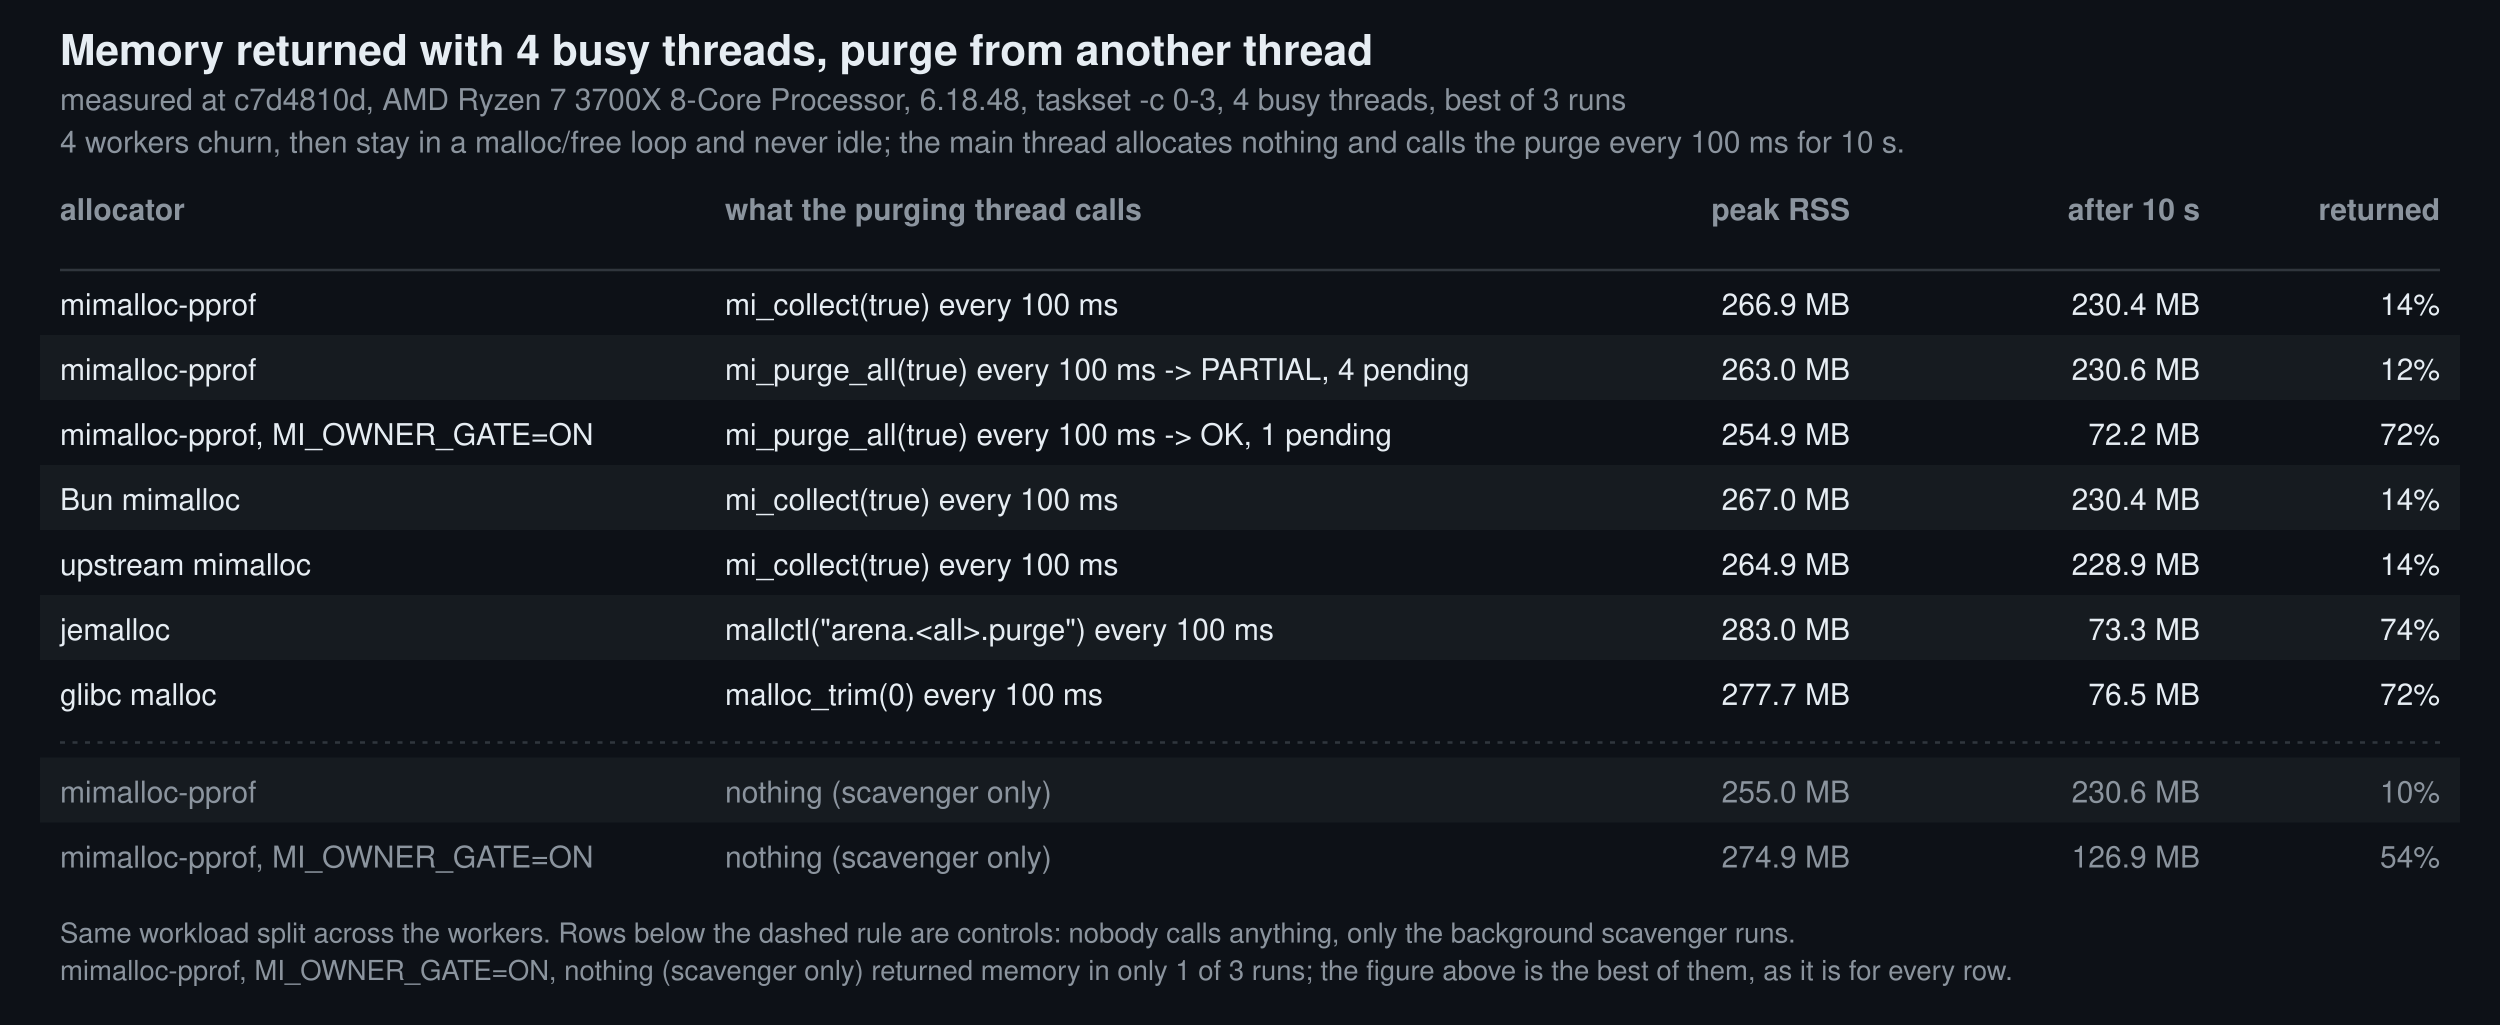
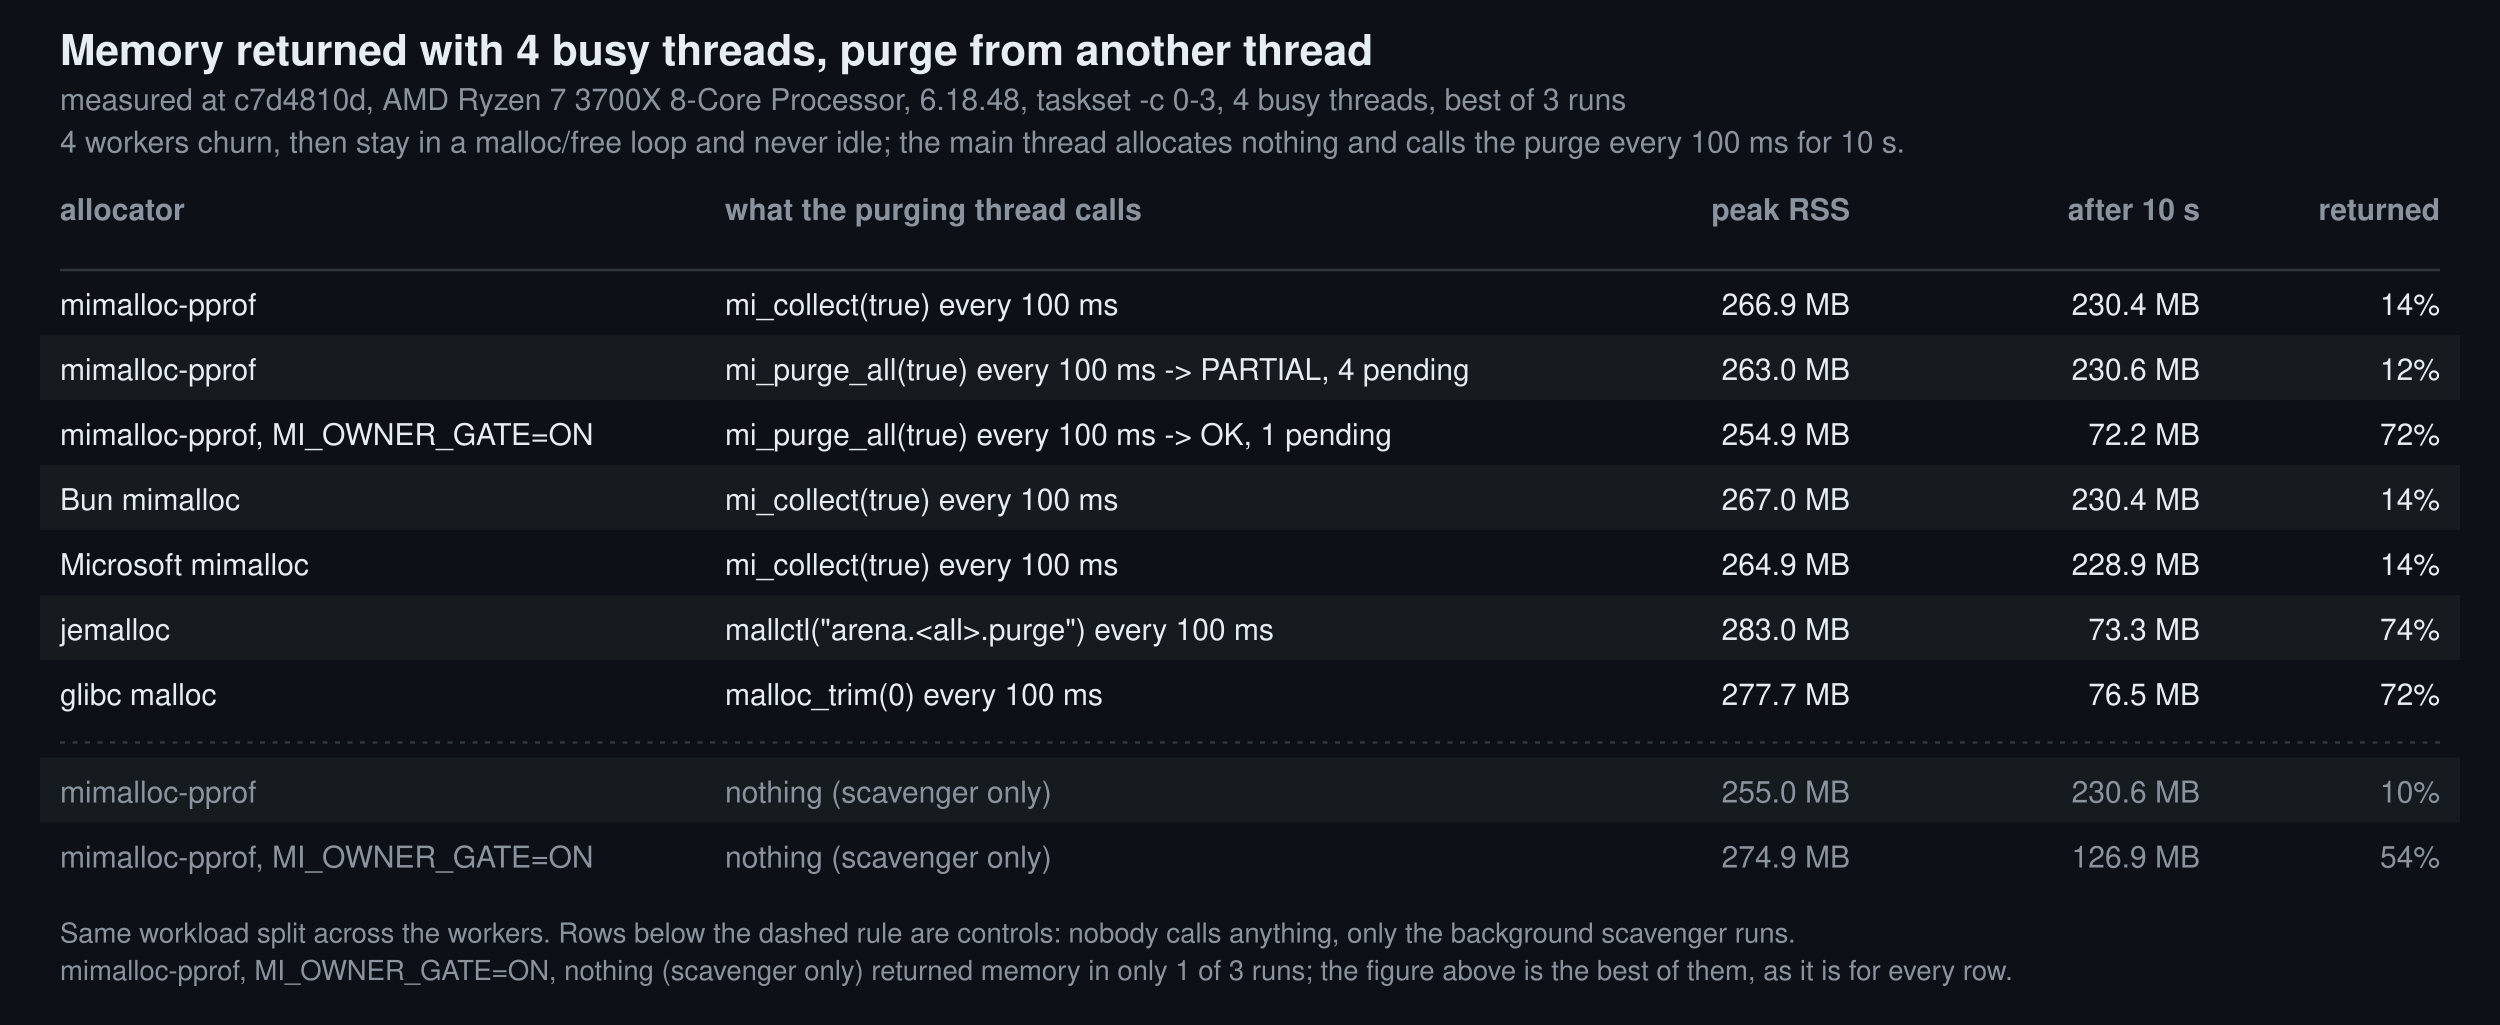
<svg xmlns="http://www.w3.org/2000/svg" viewBox="0 0 1000 410" width="1000" height="410" role="img" aria-label="Peak RSS, RSS after 10 s with 4 busy threads and a purge from another thread, and percent returned, per allocator">
  <rect width="1000" height="410" fill="#0d1117" />
  <g font-family="-apple-system,BlinkMacSystemFont,Segoe UI,Helvetica,Arial,sans-serif">
    <text x="24" y="26" font-size="17" font-weight="600" fill="#e6edf3">Memory returned with 4 busy threads, purge from another thread</text>
    <text x="24" y="44" font-size="12" fill="#8b949e">measured at c7d4810d, AMD Ryzen 7 3700X 8-Core Processor, 6.18.48, taskset -c 0-3, 4 busy threads, best of 3 runs</text>
    <text x="24" y="61" font-size="12" fill="#8b949e">4 workers churn, then stay in a malloc/free loop and never idle; the main thread allocates nothing and calls the purge every 100 ms for 10 s.</text>
    <text x="24" y="88" font-size="12" font-weight="600" text-anchor="start" fill="#8b949e">allocator</text>
    <text x="290" y="88" font-size="12" font-weight="600" text-anchor="start" fill="#8b949e">what the purging thread calls</text>
    <text x="740" y="88" font-size="12" font-weight="600" text-anchor="end" fill="#8b949e">peak RSS</text>
    <text x="880" y="88" font-size="12" font-weight="600" text-anchor="end" fill="#8b949e">after 10 s</text>
    <text x="976" y="88" font-size="12" font-weight="600" text-anchor="end" fill="#8b949e">returned</text>
    <line x1="24" y1="108" x2="976" y2="108" stroke="#30363d" stroke-width="1" />
    <text x="24" y="126" font-size="12" text-anchor="start" fill="#e6edf3">mimalloc-pprof</text>
    <text x="290" y="126" font-size="12" text-anchor="start" fill="#e6edf3">mi_collect(true) every 100 ms</text>
    <text x="740" y="126" font-size="12" text-anchor="end" fill="#e6edf3">266.9 MB</text>
    <text x="880" y="126" font-size="12" text-anchor="end" fill="#e6edf3">230.4 MB</text>
    <text x="976" y="126" font-size="12" text-anchor="end" fill="#e6edf3">14%</text>
    <rect x="16" y="134" width="968" height="26" fill="#30363d" opacity="0.25" />
    <text x="24" y="152" font-size="12" text-anchor="start" fill="#e6edf3">mimalloc-pprof</text>
    <text x="290" y="152" font-size="12" text-anchor="start" fill="#e6edf3">mi_purge_all(true) every 100 ms -&gt; PARTIAL, 4 pending</text>
    <text x="740" y="152" font-size="12" text-anchor="end" fill="#e6edf3">263.0 MB</text>
    <text x="880" y="152" font-size="12" text-anchor="end" fill="#e6edf3">230.6 MB</text>
    <text x="976" y="152" font-size="12" text-anchor="end" fill="#e6edf3">12%</text>
    <text x="24" y="178" font-size="12" text-anchor="start" fill="#e6edf3">mimalloc-pprof, MI_OWNER_GATE=ON</text>
    <text x="290" y="178" font-size="12" text-anchor="start" fill="#e6edf3">mi_purge_all(true) every 100 ms -&gt; OK, 1 pending</text>
    <text x="740" y="178" font-size="12" text-anchor="end" fill="#e6edf3">254.9 MB</text>
    <text x="880" y="178" font-size="12" text-anchor="end" fill="#e6edf3">72.2 MB</text>
    <text x="976" y="178" font-size="12" text-anchor="end" fill="#e6edf3">72%</text>
    <rect x="16" y="186" width="968" height="26" fill="#30363d" opacity="0.25" />
    <text x="24" y="204" font-size="12" text-anchor="start" fill="#e6edf3">Bun mimalloc</text>
    <text x="290" y="204" font-size="12" text-anchor="start" fill="#e6edf3">mi_collect(true) every 100 ms</text>
    <text x="740" y="204" font-size="12" text-anchor="end" fill="#e6edf3">267.0 MB</text>
    <text x="880" y="204" font-size="12" text-anchor="end" fill="#e6edf3">230.4 MB</text>
    <text x="976" y="204" font-size="12" text-anchor="end" fill="#e6edf3">14%</text>
-     <text x="24" y="230" font-size="12" text-anchor="start" fill="#e6edf3">upstream mimalloc</text>
+     <text x="24" y="230" font-size="12" text-anchor="start" fill="#e6edf3">Microsoft mimalloc</text>
    <text x="290" y="230" font-size="12" text-anchor="start" fill="#e6edf3">mi_collect(true) every 100 ms</text>
    <text x="740" y="230" font-size="12" text-anchor="end" fill="#e6edf3">264.9 MB</text>
    <text x="880" y="230" font-size="12" text-anchor="end" fill="#e6edf3">228.9 MB</text>
    <text x="976" y="230" font-size="12" text-anchor="end" fill="#e6edf3">14%</text>
    <rect x="16" y="238" width="968" height="26" fill="#30363d" opacity="0.25" />
    <text x="24" y="256" font-size="12" text-anchor="start" fill="#e6edf3">jemalloc</text>
    <text x="290" y="256" font-size="12" text-anchor="start" fill="#e6edf3">mallctl("arena.&lt;all&gt;.purge") every 100 ms</text>
    <text x="740" y="256" font-size="12" text-anchor="end" fill="#e6edf3">283.0 MB</text>
    <text x="880" y="256" font-size="12" text-anchor="end" fill="#e6edf3">73.3 MB</text>
    <text x="976" y="256" font-size="12" text-anchor="end" fill="#e6edf3">74%</text>
    <text x="24" y="282" font-size="12" text-anchor="start" fill="#e6edf3">glibc malloc</text>
    <text x="290" y="282" font-size="12" text-anchor="start" fill="#e6edf3">malloc_trim(0) every 100 ms</text>
    <text x="740" y="282" font-size="12" text-anchor="end" fill="#e6edf3">277.7 MB</text>
    <text x="880" y="282" font-size="12" text-anchor="end" fill="#e6edf3">76.5 MB</text>
    <text x="976" y="282" font-size="12" text-anchor="end" fill="#e6edf3">72%</text>
    <line x1="24" y1="297" x2="976" y2="297" stroke="#30363d" stroke-width="1" stroke-dasharray="2,3" />
    <rect x="16" y="303" width="968" height="26" fill="#30363d" opacity="0.25" />
    <text x="24" y="321" font-size="12" text-anchor="start" fill="#8b949e">mimalloc-pprof</text>
    <text x="290" y="321" font-size="12" text-anchor="start" fill="#8b949e">nothing (scavenger only)</text>
    <text x="740" y="321" font-size="12" text-anchor="end" fill="#8b949e">255.0 MB</text>
    <text x="880" y="321" font-size="12" text-anchor="end" fill="#8b949e">230.6 MB</text>
    <text x="976" y="321" font-size="12" text-anchor="end" fill="#8b949e">10%</text>
    <text x="24" y="347" font-size="12" text-anchor="start" fill="#8b949e">mimalloc-pprof, MI_OWNER_GATE=ON</text>
    <text x="290" y="347" font-size="12" text-anchor="start" fill="#8b949e">nothing (scavenger only)</text>
    <text x="740" y="347" font-size="12" text-anchor="end" fill="#8b949e">274.9 MB</text>
    <text x="880" y="347" font-size="12" text-anchor="end" fill="#8b949e">126.9 MB</text>
    <text x="976" y="347" font-size="12" text-anchor="end" fill="#8b949e">54%</text>
    <text x="24" y="377" font-size="11" fill="#8b949e">Same workload split across the workers. Rows below the dashed rule are controls: nobody calls anything, only the background scavenger runs.</text>
    <text x="24" y="392" font-size="11" fill="#8b949e">mimalloc-pprof, MI_OWNER_GATE=ON, nothing (scavenger only) returned memory in only 1 of 3 runs; the figure above is the best of them, as it is for every row.</text>
  </g>
</svg>
